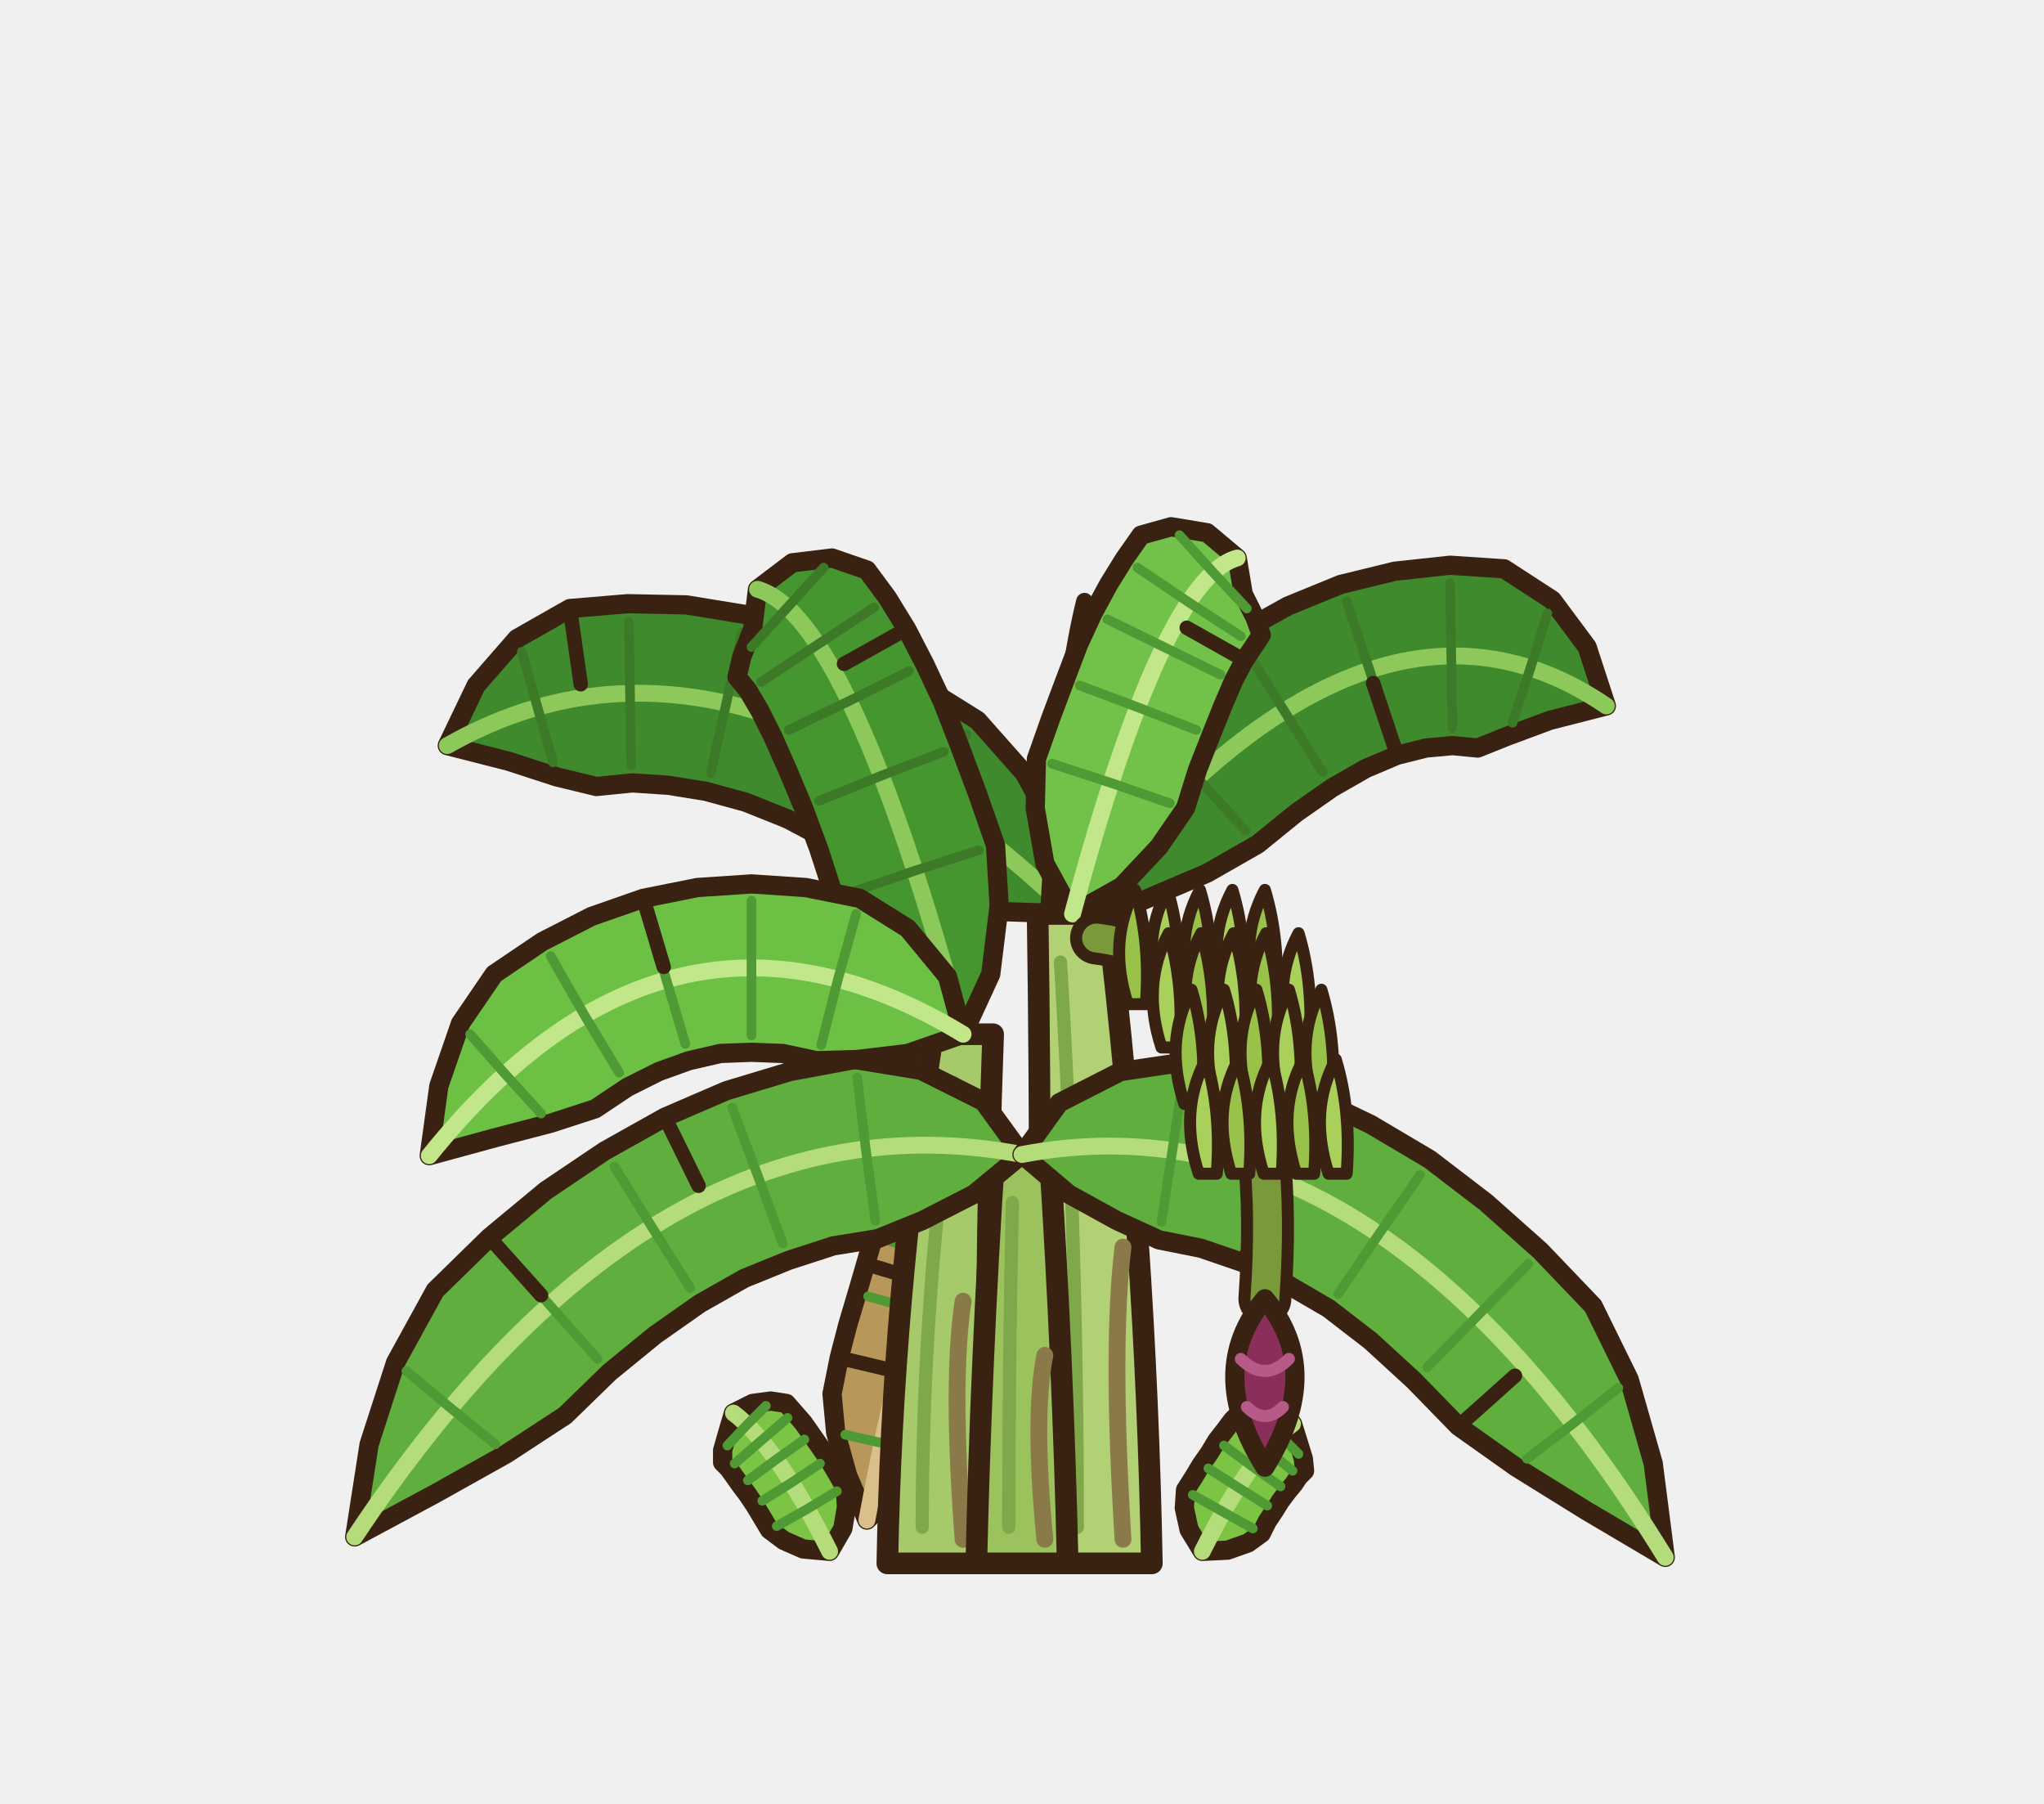
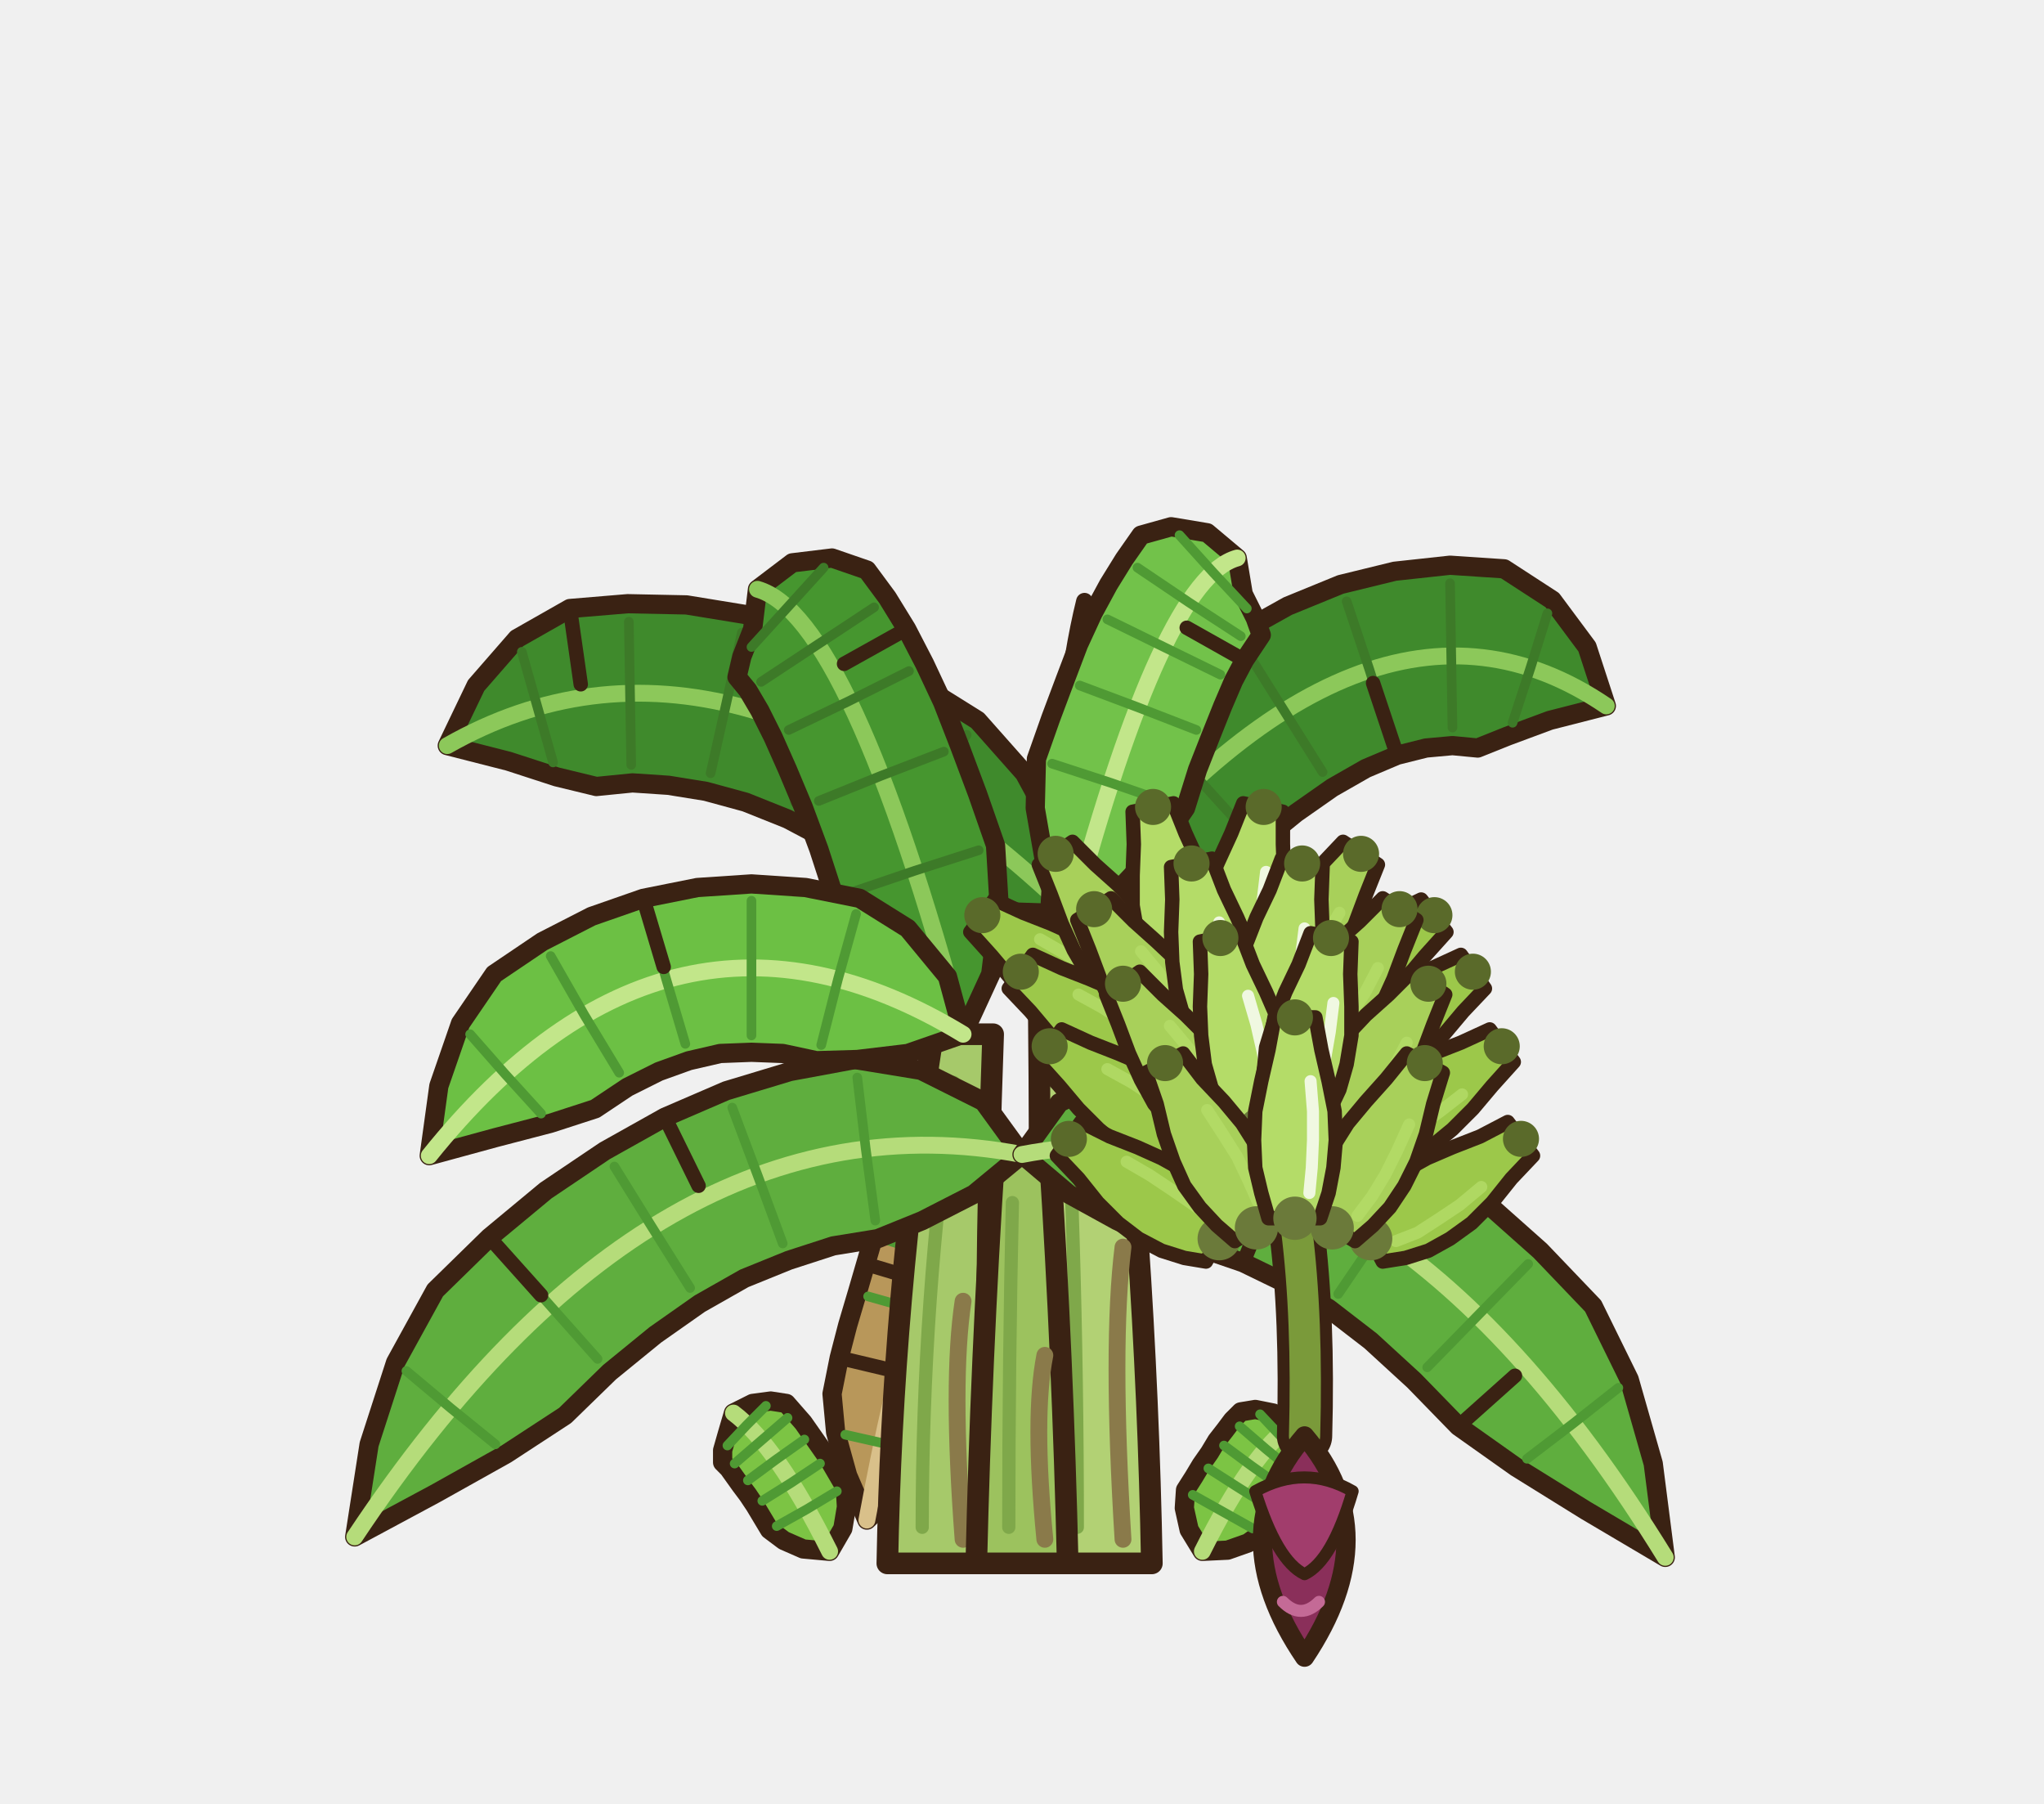
<svg xmlns="http://www.w3.org/2000/svg" viewBox="0 0 170 150" width="170" height="150">
  <g stroke-linejoin="round" stroke-linecap="round">
    <path d="M69 129L70.1 127.1L70.4 125.3L70.3 123.7L69.6 122.5L68.9 121.3L68.2 120.3L67.5 119.3L66.8 118.3L66.1 117.5L65.4 116.7L64.1 116.5L62.6 116.7L61 117.5L61 117.5L61 117.5L60.5 119.2L60.1 120.6L60.1 121.6L60.6 122.1L61.1 122.8L61.6 123.5L62.2 124.3L62.8 125.2L63.4 126.2L64 127.2L65.2 128.1L66.8 128.8Z" fill="#7cc444" stroke="#3a2213" stroke-width="1.6" />
    <path d="M69 129Q64.6 120.2 61 117.5" fill="none" stroke="#b5dc7a" stroke-width="1.4" />
    <path d="M67.1 125.5L69.6 124M67.1 125.5L64.6 126.9M65.8 123.3L68.2 121.7M65.8 123.3L63.4 124.8M64.5 121.4L66.9 119.7M64.5 121.4L62.2 123.1M63.3 119.8L65.5 117.9M63.3 119.8L61.1 121.7M62.1 118.5L63.7 116.9M62.1 118.5L60.5 120.2" fill="none" stroke="#4f9a34" stroke-width="0.8" />
    <path d="M100 129L102.1 128.9L103.8 128.3L104.9 127.5L105.4 126.5L106 125.6L106.5 124.8L107.1 124L107.6 123.4L108 122.8L108.5 122.3L108.4 121.3L108 120L107.5 118.4L107.5 118.4L107.5 118.4L105.9 117.5L104.4 117.2L103.2 117.4L102.5 118.1L101.9 118.9L101.2 119.8L100.6 120.8L99.9 121.8L99.3 122.8L98.6 123.9L98.5 125.4L98.9 127.2Z" fill="#7cc444" stroke="#3a2213" stroke-width="1.6" />
    <path d="M100 129Q104.1 120.8 107.5 118.4" fill="none" stroke="#b5dc7a" stroke-width="1.4" />
    <path d="M101.7 125.7L104.2 127.1M101.7 125.7L99.2 124.3M103 123.7L105.4 125.2M103 123.7L100.5 122.1M104.1 121.9L106.5 123.6M104.1 121.9L101.8 120.2M105.3 120.5L107.5 122.3M105.3 120.5L103.1 118.6M106.4 119.3L108 120.9M106.4 119.3L104.8 117.6" fill="none" stroke="#4f9a34" stroke-width="0.8" />
    <path d="M81 96L78.1 95.9L75.9 97L74.3 98.5L73.5 100.6L72.7 102.7L72 105.1L71.3 107.5L70.5 110.2L69.8 112.9L69.2 115.9L69.5 119.1L70.5 122.7L72.1 126.4L72.1 126.4L72.1 126.4L75 123.6L77.3 120.8L78.9 118.1L79.6 115.3L80.2 112.7L80.9 110.3L81.5 108L82.2 105.9L82.9 104L83.6 102.3L83.5 100.4L82.7 98.3Z" fill="#b8975a" stroke="#3a2213" stroke-width="1.6" />
    <path d="M81 96Q76.1 104.8 72.1 126.4" fill="none" stroke="#d9c08a" stroke-width="1.4" />
    <path d="M78.9 100.4L75.2 98.9M78.9 100.4L82.6 101.9M77.5 104.3L73.7 103.1M77.5 104.3L81.3 105.6M76.1 108.9L72.2 107.8M76.1 108.9L79.9 110M74.7 114.1L70.8 113.2M74.7 114.1L78.6 115.1M73.4 120L70.3 119.3M73.4 120L76.5 120.6" fill="none" stroke="#4f9a34" stroke-width="0.8" />
    <path d="M72 105.1L76 106.3" fill="none" stroke="#3a2213" stroke-width="1.2" />
    <path d="M69.8 112.9L74 113.9" fill="none" stroke="#3a2213" stroke-width="1.2" />
    <path d="M73.8 130Q74.2 108 77.6 86L82.6 86Q81.8 108 82.2 130Z" fill="#a6c96a" stroke="#3a2213" stroke-width="1.8" />
    <path d="M76.7 127Q76.7 108 79.3 90" fill="none" stroke="#7fa84a" stroke-width="1.1" />
    <path d="M80.1 128q-1 -13.2 0 -19.8" fill="none" stroke="#8a7a4a" stroke-width="1.4" />
    <path d="M86.2 130Q86.7 103 86.3 76L92.1 76Q95.3 103 95.8 130Z" fill="#b2d174" stroke="#3a2213" stroke-width="1.8" />
    <path d="M89.6 127Q89.6 103 88.2 80" fill="none" stroke="#7fa84a" stroke-width="1.1" />
    <path d="M93.4 128q-1 -16.2 0 -24.3" fill="none" stroke="#8a7a4a" stroke-width="1.4" />
    <path d="M81.2 130Q81.6 113 82.7 96L87.3 96Q88.4 113 88.8 130Z" fill="#9cc25e" stroke="#3a2213" stroke-width="1.8" />
    <path d="M83.9 127Q83.9 113 84.2 100" fill="none" stroke="#7fa84a" stroke-width="1.1" />
    <path d="M86.9 128q-1 -10.2 0 -15.3" fill="none" stroke="#8a7a4a" stroke-width="1.4" />
    <path d="M89.2 76L88.3 70L85.2 64.3L81.3 59.9L76.5 56.9L71.7 54.5L66.9 52.5L62 51.1L57.1 50.3L52.2 50.2L47.4 50.6L43 53.1L39.6 57L37.2 62L37.2 62L37.2 62L42.3 63.3L46.3 64.6L49.6 65.4L52.6 65.1L55.6 65.3L58.7 65.8L62 66.7L65.5 68.1L69.1 70L72.9 72.3L77.6 74.1L83.3 75.8Z" fill="#3f8a2c" stroke="#3a2213" stroke-width="1.6" />
    <path d="M89.2 76Q60.6 48.7 37.2 62" fill="none" stroke="#8cc85a" stroke-width="1.4" />
    <path d="M77.1 66.1L80.4 61.1M77.1 66.1L73.7 71.1M68.6 61.3L71.1 55.8M68.6 61.3L66.1 66.7M60.4 58.5L61.7 52.6M60.4 58.5L59.1 64.3M52.4 57.7L52.3 51.7M52.4 57.7L52.5 63.6M44.7 58.8L43.4 54.2M44.7 58.8L46 63.4" fill="none" stroke="#3d7a28" stroke-width="0.8" />
    <path d="M71.7 54.5L69.1 60.3" fill="none" stroke="#3a2213" stroke-width="1.2" />
    <path d="M47.4 50.6L48.3 56.9" fill="none" stroke="#3a2213" stroke-width="1.2" />
    <path d="M89.2 76L95 74.9L100.4 72.6L104.6 70.2L107.8 67.6L110.8 65.5L113.6 63.9L116.2 62.8L118.6 62.2L120.8 62L122.9 62.2L125.4 61.2L128.9 59.9L133.6 58.7L133.6 58.7L133.6 58.7L132 53.8L129.1 49.9L125.1 47.3L120.6 47L116 47.5L111.5 48.6L107.1 50.4L102.8 52.8L98.7 55.7L94.5 59.1L91.4 64L89.2 70Z" fill="#3f8a2c" stroke="#3a2213" stroke-width="1.6" />
    <path d="M89.2 76Q113.6 45.1 133.6 58.7" fill="none" stroke="#8cc85a" stroke-width="1.4" />
    <path d="M99.6 64.7L103.6 69.1M99.6 64.7L95.6 60.2M106.8 59.1L110 64.2M106.8 59.1L103.6 54M113.9 55.7L115.7 61.4M113.9 55.7L112 50M120.7 54.5L120.8 60.5M120.7 54.5L120.6 48.5M127.3 55.5L125.8 60.1M127.3 55.5L128.7 51" fill="none" stroke="#3d7a28" stroke-width="0.8" />
    <path d="M116.2 62.8L114.2 56.8" fill="none" stroke="#3a2213" stroke-width="1.2" />
    <path d="M80.1 86L82.4 81L83.1 75.3L82.8 70.3L81.3 66L79.8 62L78.4 58.4L76.9 55.2L75.4 52.3L73.8 49.7L72.1 47.4L69.2 46.4L65.9 46.8L63 49L63 49L63 49L62.6 52.3L61.7 54.6L61.3 56.3L62.2 57.4L63.2 59.1L64.3 61.3L65.5 64L66.8 67.1L68.1 70.6L69.4 74.6L72 78.7L75.5 82.9Z" fill="#46962f" stroke="#3a2213" stroke-width="1.6" />
    <path d="M80.1 86Q70.7 51.2 63 49" fill="none" stroke="#8cc85a" stroke-width="1.4" />
    <path d="M76.1 72.4L81.4 70.7M76.1 72.4L70.8 74.2M73.3 64.5L78.5 62.5M73.3 64.5L68.1 66.6M70.6 58.3L75.6 55.8M70.6 58.3L65.6 60.7M68 53.6L72.7 50.5M68 53.6L63.3 56.7M65.5 50.5L68.5 47.2M65.5 50.5L62.5 53.8" fill="none" stroke="#3d7a28" stroke-width="0.8" />
    <path d="M75.4 52.3L70.2 55.2" fill="none" stroke="#3a2213" stroke-width="1.2" />
    <path d="M87.2 76Q88.2 58 90.2 50Q92.2 60 91.7 76Z" fill="#a8dc6a" stroke="#3a2213" stroke-width="1.4" />
    <path d="M85 96L81.8 91.6L76.6 89L71.1 88.1L65.7 89.1L60.4 90.7L55.3 92.9L50.3 95.7L45.4 99L40.7 102.9L36.2 107.3L32.9 113.3L30.7 120.1L29.5 127.8L29.5 127.8L29.5 127.8L36.2 124.2L42.1 120.9L47 117.7L50.7 114.1L54.5 111L58.2 108.4L61.9 106.3L65.6 104.8L69.3 103.6L73 103L76.7 101.5L81 99.3Z" fill="#5fae3e" stroke="#3a2213" stroke-width="1.6" />
    <path d="M85 96Q54.5 90.2 29.5 127.8" fill="none" stroke="#b5dc7a" stroke-width="1.4" />
    <path d="M72 95.5L71.3 89.6M72 95.5L72.8 101.5M63 97.7L60.9 92.1M63 97.7L65.1 103.4M54.2 102L51.1 97M54.2 102L57.4 107.1M45.7 108.5L41.7 104M45.7 108.5L49.7 113M37.5 117.1L33.8 114M37.5 117.1L41.2 120.1" fill="none" stroke="#4f9a34" stroke-width="0.8" />
    <path d="M55.3 92.9L58.1 98.6" fill="none" stroke="#3a2213" stroke-width="1.2" />
    <path d="M40.7 102.9L45 107.7" fill="none" stroke="#3a2213" stroke-width="1.2" />
    <path d="M80.1 86L78.8 81.2L75.5 77.2L71.5 74.7L67 73.8L62.5 73.5L58 73.8L53.5 74.7L49.2 76.2L45.1 78.3L41.1 81L38.3 85.1L36.5 90.3L35.7 96.1L35.7 96.1L35.7 96.1L41.2 94.6L45.8 93.4L49.5 92.2L52.2 90.4L54.8 89.1L57.3 88.2L59.9 87.6L62.5 87.5L65.1 87.6L67.9 88.2L71.3 88.1L75.5 87.6Z" fill="#6cc044" stroke="#3a2213" stroke-width="1.6" />
    <path d="M80.1 86Q55.7 71.2 35.7 96.1" fill="none" stroke="#c2e68a" stroke-width="1.4" />
    <path d="M69.7 81.4L71.2 76M69.7 81.4L68.3 86.9M62.5 80.5L62.5 74.9M62.5 80.5L62.5 86.1M55.4 81.4L53.9 76.1M55.4 81.4L57 86.8M48.6 84.4L45.8 79.5M48.6 84.4L51.5 89.2M42 89.3L39.1 86M42 89.3L45 92.6" fill="none" stroke="#4f9a34" stroke-width="0.8" />
    <path d="M53.5 74.7L55.2 80.4" fill="none" stroke="#3a2213" stroke-width="1.2" />
    <path d="M85 96L88.9 99.3L92.9 101.5L96.4 103.1L99.9 103.8L103.4 105L106.9 106.7L110.5 108.8L114 111.5L117.6 114.8L121.3 118.6L126.1 122L131.9 125.6L138.5 129.5L138.5 129.5L138.5 129.5L137.5 121.7L135.5 114.7L132.5 108.6L128.1 104L123.6 100L118.9 96.4L114 93.5L109 91.1L103.9 89.4L98.6 88.3L93.2 89.1L88.1 91.7Z" fill="#5fae3e" stroke="#3a2213" stroke-width="1.6" />
    <path d="M85 96Q114.4 90.4 138.5 129.5" fill="none" stroke="#b5dc7a" stroke-width="1.4" />
    <path d="M97.5 95.7L96.6 101.6M97.5 95.7L98.4 89.7M106.2 98.1L104 103.6M106.2 98.1L108.5 92.5M114.7 102.6L111.3 107.6M114.7 102.6L118.1 97.7M122.9 109.4L118.7 113.7M122.9 109.4L127.1 105.1M130.8 118.4L127 121.3M130.8 118.4L134.6 115.4" fill="none" stroke="#4f9a34" stroke-width="0.8" />
    <path d="M103.4 105L105.8 99.1" fill="none" stroke="#3a2213" stroke-width="1.2" />
    <path d="M121.3 118.6L126 114.4" fill="none" stroke="#3a2213" stroke-width="1.2" />
    <path d="M89.2 76L93.3 73.7L96.4 70.4L98.6 67.2L99.6 64L100.7 61.2L101.7 58.7L102.6 56.6L103.5 54.9L104.3 53.7L104.9 52.8L104.4 51.4L103.4 49.4L102.9 46.4L102.9 46.4L102.9 46.4L100.4 44.3L97.4 43.8L94.9 44.5L93.5 46.5L92.2 48.6L90.9 51L89.7 53.6L88.6 56.5L87.4 59.7L86.2 63.1L86.1 67.2L86.9 71.8Z" fill="#72c24a" stroke="#3a2213" stroke-width="1.6" />
    <path d="M89.2 76Q96.7 48.1 102.9 46.4" fill="none" stroke="#c2e68a" stroke-width="1.4" />
    <path d="M92.4 65.1L97.3 66.8M92.4 65.1L87.5 63.5M94.6 58.8L99.5 60.7M94.6 58.8L89.8 57M96.8 53.8L101.5 56.1M96.8 53.8L92.1 51.5M98.9 50.1L103.2 52.9M98.9 50.1L94.6 47.2M100.9 47.6L103.7 50.6M100.9 47.6L98.1 44.5" fill="none" stroke="#4f9a34" stroke-width="0.8" />
    <path d="M103.5 54.9L98.7 52.2" fill="none" stroke="#3a2213" stroke-width="1.2" />
-     <path d="M91.2 78Q107.2 80 105.2 108" fill="none" stroke="#3a2213" stroke-width="4.4" />
-     <path d="M91.2 78Q107.2 80 105.2 108" fill="none" stroke="#7a9a3a" stroke-width="2.4" />
-     <path d="M93.8 83.5Q92.1 78.3 94.4 74Q95.7 78.3 95.3 83.5Z" fill="#98c24a" stroke="#3a2213" stroke-width="1" />
-     <path d="M96.5 83.5Q94.8 78.3 97.1 74Q98.4 78.3 98 83.5Z" fill="#a8d05a" stroke="#3a2213" stroke-width="1" />
-     <path d="M99.2 83.5Q97.5 78.3 99.8 74Q101.1 78.3 100.7 83.5Z" fill="#98c24a" stroke="#3a2213" stroke-width="1" />
-     <path d="M101.9 83.5Q100.2 78.3 102.5 74Q103.8 78.3 103.4 83.5Z" fill="#a8d05a" stroke="#3a2213" stroke-width="1" />
-     <path d="M104.6 83.5Q102.9 78.3 105.2 74Q106.5 78.3 106.1 83.5Z" fill="#98c24a" stroke="#3a2213" stroke-width="1" />
-     <path d="M96.6 87.1Q94.9 81.9 97.2 77.6Q98.5 81.9 98.1 87.1Z" fill="#a8d05a" stroke="#3a2213" stroke-width="1" />
-     <path d="M99.3 87.1Q97.6 81.9 99.9 77.6Q101.2 81.9 100.8 87.1Z" fill="#98c24a" stroke="#3a2213" stroke-width="1" />
-     <path d="M102 87.1Q100.3 81.9 102.6 77.6Q103.9 81.9 103.5 87.1Z" fill="#a8d05a" stroke="#3a2213" stroke-width="1" />
-     <path d="M104.7 87.1Q103 81.9 105.3 77.6Q106.6 81.9 106.2 87.1Z" fill="#98c24a" stroke="#3a2213" stroke-width="1" />
-     <path d="M107.4 87.1Q105.7 81.9 108 77.6Q109.3 81.9 108.9 87.1Z" fill="#a8d05a" stroke="#3a2213" stroke-width="1" />
-     <path d="M98.5 91.8Q96.8 86.6 99.1 82.3Q100.4 86.6 100 91.8Z" fill="#98c24a" stroke="#3a2213" stroke-width="1" />
-     <path d="M101.2 91.8Q99.5 86.6 101.8 82.3Q103.1 86.6 102.7 91.8Z" fill="#a8d05a" stroke="#3a2213" stroke-width="1" />
-     <path d="M103.9 91.8Q102.2 86.6 104.5 82.3Q105.8 86.6 105.4 91.8Z" fill="#98c24a" stroke="#3a2213" stroke-width="1" />
-     <path d="M106.6 91.8Q104.9 86.6 107.2 82.3Q108.5 86.6 108.1 91.8Z" fill="#a8d05a" stroke="#3a2213" stroke-width="1" />
-     <path d="M109.3 91.8Q107.6 86.6 109.9 82.3Q111.2 86.6 110.8 91.8Z" fill="#98c24a" stroke="#3a2213" stroke-width="1" />
-     <path d="M99.7 97.6Q98 92.4 100.3 88.1Q101.6 92.4 101.2 97.6Z" fill="#a8d05a" stroke="#3a2213" stroke-width="1" />
-     <path d="M102.4 97.6Q100.7 92.4 103 88.1Q104.3 92.4 103.9 97.6Z" fill="#98c24a" stroke="#3a2213" stroke-width="1" />
-     <path d="M105.1 97.6Q103.4 92.4 105.7 88.1Q107 92.4 106.6 97.6Z" fill="#a8d05a" stroke="#3a2213" stroke-width="1" />
-     <path d="M107.8 97.6Q106.1 92.4 108.4 88.1Q109.7 92.4 109.3 97.6Z" fill="#98c24a" stroke="#3a2213" stroke-width="1" />
-     <path d="M110.5 97.6Q108.8 92.4 111.1 88.1Q112.4 92.4 112 97.6Z" fill="#a8d05a" stroke="#3a2213" stroke-width="1" />
-     <path d="M105.2 108Q100.2 114 105.2 122Q110.2 114 105.2 108Z" fill="#8a2f5a" stroke="#3a2213" stroke-width="1.6" />
-     <path d="M103.2 113q2 2 4 0M103.7 117q1.5 1.5 3 0" fill="none" stroke="#b85a88" stroke-width="1" />
+     <path d="M91.2 78Q109.6 80.3 108.5 119.4" fill="none" stroke="#3a2213" stroke-width="4.6" />
+     <path d="M91.2 78Q109.6 80.3 108.5 119.4" fill="none" stroke="#7a9a3a" stroke-width="2.6" />
+     <path d="M95.2 82.5L94 81.2L92.8 79.9L91.2 78.7L89.4 77.7L87.4 76.8L85.1 75.9L82.7 74.8L80.7 77.5L82.5 79.5L84.1 81.4L85.8 83.1L87.5 84.4L89.4 85.4L91.3 86L93.1 86.3Z" fill="#9cc84a" stroke="#3a2213" stroke-width="1.2" />
+     <path d="M93.3 82.5L91.8 81.4L90.2 80.3L88.4 79.2L86.5 78.1" fill="none" stroke="#b4dc68" stroke-width="1" opacity=".8" />
+     <circle cx="81.7" cy="76.1" r="1.5" fill="#5a6a2a" stroke="none" />
+     <circle cx="94.2" cy="84.4" r="1.8" fill="#6b7a3a" stroke="none" />
+     <path d="M107.8 86.3L109.7 86L111.6 85.4L113.4 84.4L115.2 83.1L116.9 81.4L118.5 79.5L120.3 77.5L118.2 74.8L115.9 75.9L113.6 76.8L111.5 77.7L109.7 78.7L108.2 79.9L106.9 81.2L105.8 82.5Z" fill="#9cc84a" stroke="#3a2213" stroke-width="1.2" />
+     <path d="M108.9 84.7L110.7 83.9L112.4 82.9L114.2 81.6L116 80.1" fill="none" stroke="#b4dc68" stroke-width="1" opacity=".8" />
+     <circle cx="119.3" cy="76.1" r="1.5" fill="#5a6a2a" stroke="none" />
+     <circle cx="106.8" cy="84.4" r="1.8" fill="#6b7a3a" stroke="none" />
+     <path d="M98.4 82.4L97.8 80.6L97.1 78.8L96 77L94.6 75.3L93 73.6L91.1 71.9L89.2 70L86.4 71.9L87.4 74.4L88.3 76.8L89.3 79L90.4 80.9L91.8 82.6L93.4 83.9L95 85Z" fill="#a8d05a" stroke="#3a2213" stroke-width="1.2" />
+     <path d="M96.6 81.5L95.6 79.8L94.5 78.1L93.2 76.3L91.7 74.5" fill="none" stroke="#b4dc68" stroke-width="1" opacity=".8" />
+     <circle cx="87.8" cy="71" r="1.5" fill="#5a6a2a" stroke="none" />
+     <circle cx="96.7" cy="83.7" r="1.8" fill="#6b7a3a" stroke="none" />
+     <path d="M106 85L107.6 83.9L109.2 82.6L110.5 80.9L111.7 79L112.7 76.8L113.6 74.4L114.6 71.9L111.7 70L109.9 71.9L108 73.6L106.3 75.3L105 77L103.9 78.8L103.1 80.6L102.6 82.4Z" fill="#a8d05a" stroke="#3a2213" stroke-width="1.2" />
+     <path d="M106.4 83L107.7 81.5L109 79.8L110.2 78L111.4 75.9" fill="none" stroke="#b4dc68" stroke-width="1" opacity=".8" />
+     <circle cx="113.2" cy="71" r="1.5" fill="#5a6a2a" stroke="none" />
+     <circle cx="104.3" cy="83.7" r="1.8" fill="#6b7a3a" stroke="none" />
+     <path d="M101.3 82.6L101.5 80.5L101.5 78.4L101.2 76.2L100.6 74L99.7 71.7L98.6 69.3L97.6 66.8L94.2 67.5L94.3 70.2L94.2 72.8L94.2 75.3L94.6 77.6L95.2 79.8L96.1 81.7L97.1 83.5Z" fill="#b4dc68" stroke="#3a2213" stroke-width="1.2" />
+     <path d="M100 80.9L99.8 78.8L99.4 76.6L98.9 74.4L98.2 72" fill="none" stroke="#ffffff" stroke-width="1" opacity=".8" />
+     <circle cx="95.9" cy="67.1" r="1.5" fill="#5a6a2a" stroke="none" />
+     <circle cx="99.2" cy="83" r="1.8" fill="#6b7a3a" stroke="none" />
+     <path d="M103.8 83.5L104.9 81.7L105.8 79.8L106.4 77.6L106.7 75.3L106.8 72.8L106.7 70.2L106.7 67.5L103.4 66.8L102.4 69.3L101.3 71.7L100.3 74L99.7 76.2L99.4 78.4L99.5 80.5L99.7 82.6Z" fill="#b4dc68" stroke="#3a2213" stroke-width="1.2" />
+     <path d="M103.4 81.4L104 79.4L104.6 77.2L105 75L105.3 72.5" fill="none" stroke="#ffffff" stroke-width="1" opacity=".8" />
+     <circle cx="105.1" cy="67.1" r="1.5" fill="#5a6a2a" stroke="none" />
+     <circle cx="101.7" cy="83" r="1.8" fill="#6b7a3a" stroke="none" />
+     <path d="M98.4 87.2L97.3 85.8L96 84.5L94.5 83.4L92.7 82.3L90.6 81.4L88.3 80.5L85.9 79.4L83.9 82.2L85.7 84.1L87.3 86L89 87.7L90.7 89.1L92.6 90L94.5 90.6L96.3 90.9Z" fill="#9cc84a" stroke="#3a2213" stroke-width="1.2" />
+     <path d="M96.5 87.1L95.1 86L93.4 84.9L91.7 83.8L89.7 82.7" fill="none" stroke="#b4dc68" stroke-width="1" opacity=".8" />
+     <circle cx="84.9" cy="80.8" r="1.5" fill="#5a6a2a" stroke="none" />
+     <circle cx="97.4" cy="89.1" r="1.8" fill="#6b7a3a" stroke="none" />
+     <path d="M111.1 90.9L112.9 90.6L114.8 90L116.7 89.1L118.4 87.7L120.1 86L121.7 84.1L123.5 82.2L121.5 79.4L119.1 80.5L116.8 81.4L114.7 82.3L112.9 83.4L111.4 84.5L110.1 85.8L109 87.2Z" fill="#9cc84a" stroke="#3a2213" stroke-width="1.2" />
+     <path d="M112.1 89.3L113.9 88.5L115.6 87.5L117.4 86.3L119.2 84.8" fill="none" stroke="#b4dc68" stroke-width="1" opacity=".8" />
+     <circle cx="122.5" cy="80.8" r="1.5" fill="#5a6a2a" stroke="none" />
+     <circle cx="110" cy="89.1" r="1.8" fill="#6b7a3a" stroke="none" />
+     <path d="M101.6 87.1L101 85.3L100.3 83.4L99.2 81.6L97.9 79.9L96.2 78.3L94.3 76.6L92.4 74.7L89.6 76.5L90.6 79L91.5 81.4L92.5 83.6L93.6 85.6L95 87.2L96.6 88.5L98.2 89.7Z" fill="#a8d05a" stroke="#3a2213" stroke-width="1.2" />
+     <path d="M99.8 86.2L98.8 84.5L97.7 82.7L96.4 80.9L94.9 79.1" fill="none" stroke="#b4dc68" stroke-width="1" opacity=".8" />
+     <circle cx="91" cy="75.6" r="1.5" fill="#5a6a2a" stroke="none" />
+     <circle cx="99.9" cy="88.4" r="1.8" fill="#6b7a3a" stroke="none" />
+     <path d="M109.2 89.7L110.8 88.5L112.4 87.2L113.8 85.6L114.9 83.6L115.9 81.4L116.8 79L117.8 76.5L115 74.7L113.1 76.6L111.2 78.3L109.6 79.9L108.2 81.6L107.1 83.4L106.4 85.3L105.8 87.1Z" fill="#a8d05a" stroke="#3a2213" stroke-width="1.2" />
+     <path d="M109.6 87.6L110.9 86.2L112.2 84.5L113.5 82.6L114.6 80.5" fill="none" stroke="#b4dc68" stroke-width="1" opacity=".8" />
+     <circle cx="116.4" cy="75.6" r="1.5" fill="#5a6a2a" stroke="none" />
+     <circle cx="107.5" cy="88.4" r="1.8" fill="#6b7a3a" stroke="none" />
+     <path d="M104.5 87.2L104.7 85.2L104.8 83L104.5 80.9L103.9 78.6L102.9 76.3L101.8 74L100.8 71.4L97.4 72.1L97.5 74.8L97.4 77.5L97.5 80L97.8 82.3L98.4 84.4L99.3 86.3L100.3 88.1Z" fill="#b4dc68" stroke="#3a2213" stroke-width="1.2" />
+     <path d="M103.2 85.5L103 83.4L102.6 81.3L102.1 79L101.4 76.7" fill="none" stroke="#ffffff" stroke-width="1" opacity=".8" />
+     <circle cx="99.1" cy="71.8" r="1.5" fill="#5a6a2a" stroke="none" />
+     <circle cx="102.4" cy="87.7" r="1.8" fill="#6b7a3a" stroke="none" />
+     <path d="M107.1 88.1L108.1 86.3L109 84.4L109.6 82.3L110 80L110 77.5L109.9 74.8L110 72.1L106.6 71.4L105.6 74L104.5 76.3L103.6 78.6L102.9 80.9L102.7 83L102.7 85.2L102.9 87.2Z" fill="#b4dc68" stroke="#3a2213" stroke-width="1.2" />
+     <path d="M106.6 86L107.3 84L107.8 81.9L108.2 79.6L108.5 77.2" fill="none" stroke="#ffffff" stroke-width="1" opacity=".8" />
+     <circle cx="108.3" cy="71.8" r="1.5" fill="#5a6a2a" stroke="none" />
+     <circle cx="105" cy="87.7" r="1.8" fill="#6b7a3a" stroke="none" />
+     <path d="M100.8 93.4L99.7 92L98.4 90.7L96.9 89.5L95.1 88.5L93 87.6L90.7 86.7L88.3 85.6L86.3 88.3L88.1 90.3L89.7 92.2L91.4 93.9L93.1 95.3L95 96.2L96.9 96.8L98.7 97.1Z" fill="#9cc84a" stroke="#3a2213" stroke-width="1.2" />
+     <path d="M98.9 93.3L97.5 92.2L95.8 91.1L94.1 90L92.1 88.9" fill="none" stroke="#b4dc68" stroke-width="1" opacity=".8" />
+     <circle cx="87.3" cy="87" r="1.5" fill="#5a6a2a" stroke="none" />
+     <circle cx="99.8" cy="95.2" r="1.8" fill="#6b7a3a" stroke="none" />
+     <path d="M113.5 97.1L115.3 96.8L117.2 96.2L119.1 95.3L120.8 93.9L122.5 92.2L124.1 90.3L125.9 88.3L123.9 85.6L121.5 86.7L119.2 87.6L117.1 88.5L115.3 89.5L113.8 90.7L112.5 92L111.4 93.4Z" fill="#9cc84a" stroke="#3a2213" stroke-width="1.2" />
+     <path d="M114.6 95.5L116.3 94.7L118 93.7L119.8 92.4L121.6 91" fill="none" stroke="#b4dc68" stroke-width="1" opacity=".8" />
+     <circle cx="124.9" cy="87" r="1.5" fill="#5a6a2a" stroke="none" />
+     <circle cx="112.4" cy="95.2" r="1.8" fill="#6b7a3a" stroke="none" />
+     <path d="M104 93.3L103.4 91.4L102.7 89.6L101.6 87.8L100.3 86.1L98.6 84.4L96.7 82.7L94.8 80.8L92 82.7L93 85.2L93.9 87.6L94.9 89.8L96 91.8L97.4 93.4L99 94.7L100.6 95.8Z" fill="#a8d05a" stroke="#3a2213" stroke-width="1.2" />
+     <path d="M102.2 92.3L101.2 90.6L100.1 88.9L98.8 87.1L97.3 85.3" fill="none" stroke="#b4dc68" stroke-width="1" opacity=".8" />
+     <circle cx="93.4" cy="81.8" r="1.5" fill="#5a6a2a" stroke="none" />
+     <circle cx="102.3" cy="94.6" r="1.8" fill="#6b7a3a" stroke="none" />
+     <path d="M111.6 95.8L113.2 94.7L114.8 93.4L116.2 91.8L117.3 89.8L118.3 87.6L119.2 85.2L120.2 82.7L117.4 80.8L115.5 82.7L113.6 84.4L112 86.1L110.6 87.8L109.5 89.6L108.8 91.4L108.2 93.3Z" fill="#a8d05a" stroke="#3a2213" stroke-width="1.2" />
+     <path d="M112 93.8L113.3 92.3L114.6 90.7L115.9 88.8L117 86.7" fill="none" stroke="#b4dc68" stroke-width="1" opacity=".8" />
+     <circle cx="118.8" cy="81.8" r="1.5" fill="#5a6a2a" stroke="none" />
+     <circle cx="109.9" cy="94.6" r="1.8" fill="#6b7a3a" stroke="none" />
+     <path d="M106.9 93.4L107.1 91.4L107.2 89.2L106.9 87.1L106.3 84.8L105.3 82.5L104.2 80.2L103.2 77.6L99.8 78.3L99.9 81L99.8 83.7L99.9 86.1L100.2 88.5L100.8 90.6L101.7 92.5L102.8 94.3Z" fill="#b4dc68" stroke="#3a2213" stroke-width="1.2" />
+     <path d="M105.6 91.7L105.4 89.6L105 87.4L104.5 85.2L103.8 82.8" fill="none" stroke="#ffffff" stroke-width="1" opacity=".8" />
+     <circle cx="101.5" cy="78" r="1.5" fill="#5a6a2a" stroke="none" />
+     <circle cx="104.8" cy="93.9" r="1.8" fill="#6b7a3a" stroke="none" />
+     <path d="M109.5 94.3L110.5 92.5L111.4 90.6L112 88.5L112.4 86.1L112.4 83.7L112.3 81L112.4 78.3L109 77.6L108 80.2L106.9 82.5L106 84.8L105.3 87.1L105.1 89.2L105.1 91.4L105.3 93.4Z" fill="#b4dc68" stroke="#3a2213" stroke-width="1.2" />
+     <path d="M109 92.2L109.7 90.2L110.2 88.1L110.6 85.8L110.9 83.4" fill="none" stroke="#ffffff" stroke-width="1" opacity=".8" />
+     <circle cx="110.7" cy="78" r="1.5" fill="#5a6a2a" stroke="none" />
+     <circle cx="107.4" cy="93.9" r="1.8" fill="#6b7a3a" stroke="none" />
+     <path d="M102.4 101.1L101.2 99.8L100 98.4L98.4 97.3L96.6 96.3L94.6 95.4L92.3 94.5L89.9 93.3L87.9 96.1L89.7 98L91.3 100L93 101.7L94.7 103L96.6 104L98.5 104.6L100.3 104.9Z" fill="#9cc84a" stroke="#3a2213" stroke-width="1.2" />
+     <path d="M100.5 101.1L99 100L97.4 98.9L95.6 97.7L93.7 96.6" fill="none" stroke="#b4dc68" stroke-width="1" opacity=".8" />
+     <circle cx="88.9" cy="94.7" r="1.5" fill="#5a6a2a" stroke="none" />
+     <circle cx="101.4" cy="103" r="1.8" fill="#6b7a3a" stroke="none" />
+     <path d="M115 104.9L116.9 104.6L118.8 104L120.6 103L122.4 101.7L124.1 100L125.7 98L127.5 96.1L125.4 93.3L123.1 94.5L120.8 95.4L118.7 96.3L116.9 97.3L115.4 98.4L114.1 99.8L113 101.1Z" fill="#9cc84a" stroke="#3a2213" stroke-width="1.2" />
+     <path d="M116.1 103.2L117.9 102.5L119.6 101.4L121.4 100.2L123.2 98.7" fill="none" stroke="#b4dc68" stroke-width="1" opacity=".8" />
+     <circle cx="126.5" cy="94.7" r="1.5" fill="#5a6a2a" stroke="none" />
+     <circle cx="114" cy="103" r="1.8" fill="#6b7a3a" stroke="none" />
+     <path d="M106.4 101L106 99.1L105.4 97.2L104.5 95.3L103.3 93.4L101.8 91.6L100 89.7L98.4 87.6L95.3 89.2L96.2 91.8L96.8 94.3L97.6 96.6L98.5 98.6L99.8 100.4L101.2 101.9L102.7 103.2Z" fill="#a8d05a" stroke="#3a2213" stroke-width="1.2" />
+     <path d="M104.6 99.9L103.8 98.1L102.9 96.2L101.7 94.3L100.4 92.3" fill="none" stroke="#b4dc68" stroke-width="1" opacity=".8" />
+     <circle cx="96.9" cy="88.4" r="1.5" fill="#5a6a2a" stroke="none" />
+     <circle cx="104.5" cy="102.1" r="1.8" fill="#6b7a3a" stroke="none" />
+     <path d="M112.7 103.2L114.2 101.9L115.6 100.4L116.8 98.6L117.8 96.6L118.6 94.3L119.2 91.8L120 89.2L117 87.6L115.3 89.7L113.6 91.6L112.1 93.4L110.9 95.3L110 97.2L109.4 99.1L109 101Z" fill="#a8d05a" stroke="#3a2213" stroke-width="1.2" />
+     <path d="M112.9 101.1L114.1 99.5L115.2 97.7L116.2 95.7L117.2 93.5" fill="none" stroke="#b4dc68" stroke-width="1" opacity=".8" />
+     <circle cx="118.5" cy="88.4" r="1.5" fill="#5a6a2a" stroke="none" />
+     <circle cx="110.8" cy="102.1" r="1.8" fill="#6b7a3a" stroke="none" />
+     <path d="M109.8 101.3L110.5 99.2L110.9 97.1L111.1 94.8L111 92.4L110.5 89.9L109.9 87.3L109.4 84.6L106 84.6L105.5 87.3L104.9 89.9L104.4 92.4L104.3 94.8L104.4 97.1L104.9 99.2L105.5 101.3Z" fill="#b4dc68" stroke="#3a2213" stroke-width="1.2" />
+     <path d="M108.9 99.2L109.1 97.1L109.2 94.8L109.2 92.4L109 89.9" fill="none" stroke="#ffffff" stroke-width="1" opacity=".8" />
+     <circle cx="107.7" cy="84.6" r="1.5" fill="#5a6a2a" stroke="none" />
+     <circle cx="107.7" cy="101.3" r="1.8" fill="#6b7a3a" stroke="none" />
+     <path d="M108.5 119.4Q101.5 127.5 108.5 137.8Q115.4 127.5 108.5 119.4Z" fill="#8a2f5a" stroke="#3a2213" stroke-width="1.6" />
+     <path d="M104.4 124Q108.5 121.7 112.5 124Q110.8 129.8 108.5 130.9Q106.2 129.8 104.4 124Z" fill="#a13d6c" stroke="#3a2213" stroke-width="1" />
+     <path d="M106.7 133.2q1.5 1.5 3 0" fill="none" stroke="#c46a96" stroke-width="1" />
  </g>
</svg>
